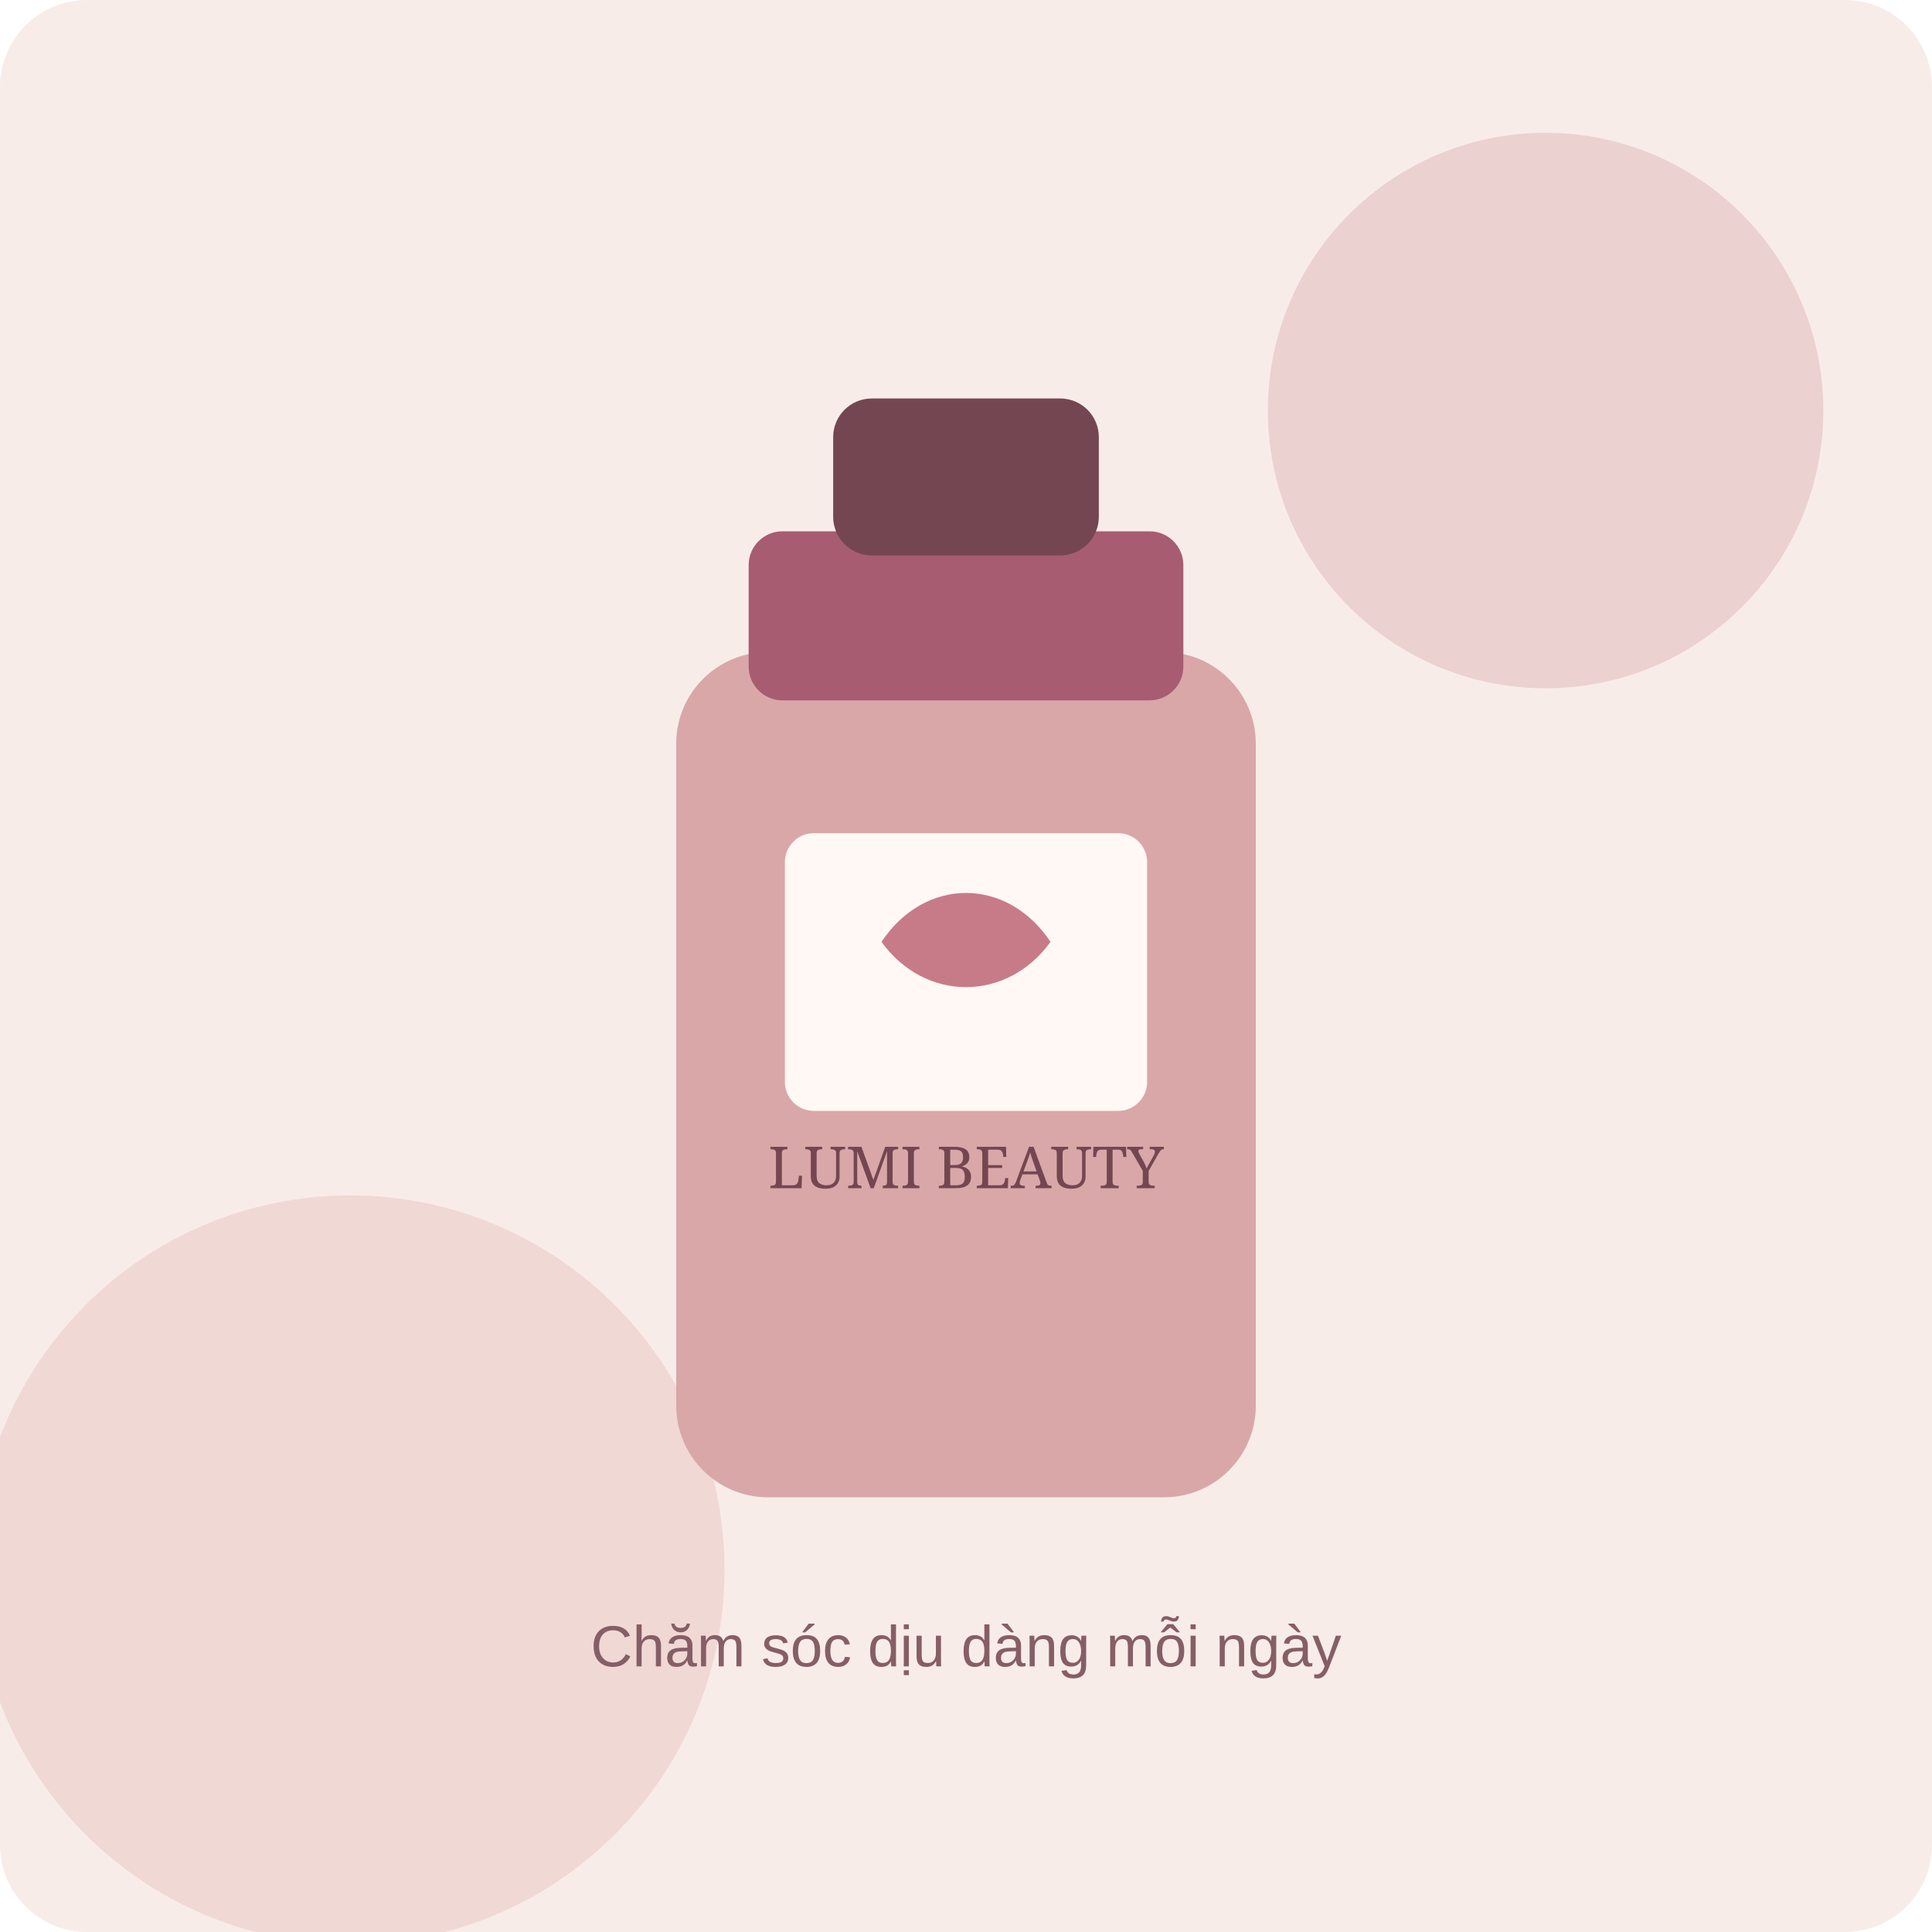
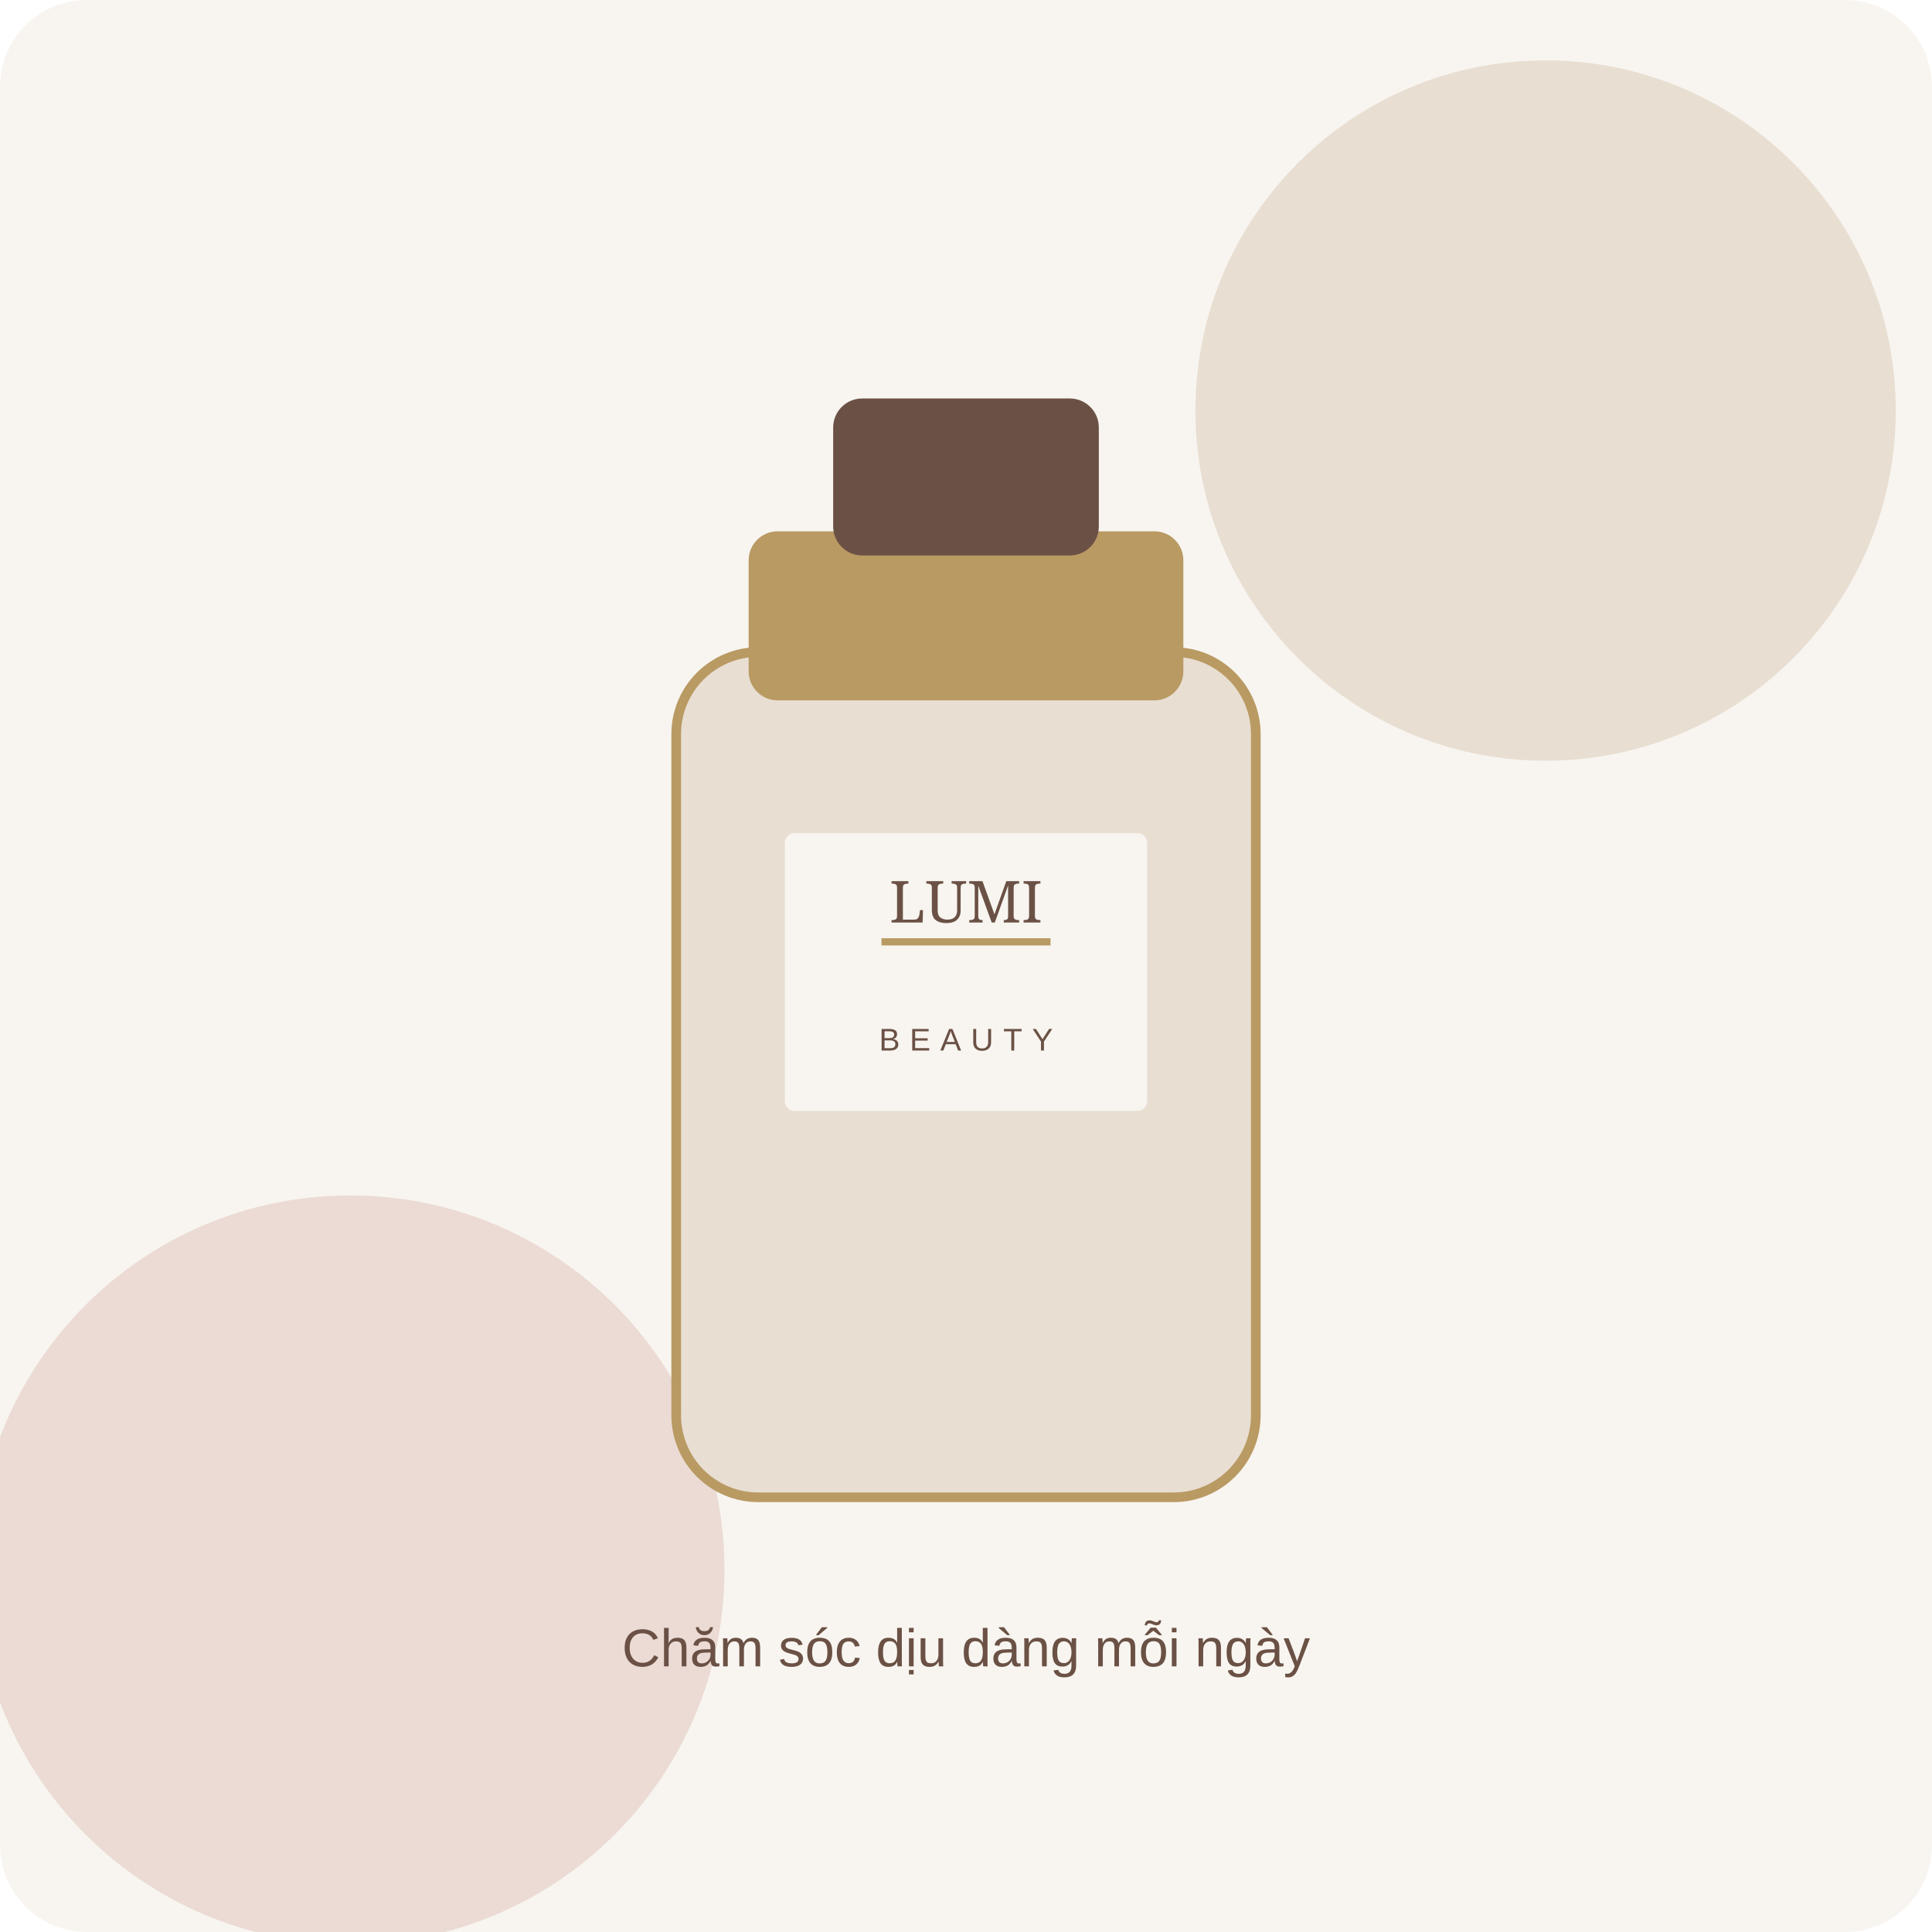
<svg xmlns="http://www.w3.org/2000/svg" width="800" height="800" viewBox="0 0 800 800" fill="none">
-   <rect width="800" height="800" rx="36" fill="#F8ECE9" />
-   <circle cx="640" cy="170" r="115" fill="#EBD1D0" />
-   <circle cx="145" cy="650" r="155" fill="#F0D8D5" />
-   <rect x="280" y="270" width="240" height="350" rx="38" fill="#D9A7A8" />
-   <rect x="310" y="220" width="180" height="70" rx="14" fill="#A75C71" />
-   <rect x="345" y="165" width="110" height="65" rx="16" fill="#744651" />
-   <rect x="325" y="345" width="150" height="115" rx="12" fill="#FFF8F5" />
-   <path d="M365 390c18-27 52-27 70 0-18 25-52 25-70 0Z" fill="#C77B88" />
-   <text x="400" y="492" fill="#744651" font-family="Georgia,serif" font-size="24" text-anchor="middle">LUMI BEAUTY</text>
-   <text x="400" y="690" fill="#865E66" font-family="Arial,sans-serif" font-size="24" text-anchor="middle">Chăm sóc dịu dàng mỗi ngày</text>
+   <rect width="800" height="800" rx="36" fill="#F8F5F0" />
+   <circle cx="640" cy="170" r="145" fill="#E8DED2" />
+   <circle cx="145" cy="650" r="155" fill="#D9B8AD" opacity=".42" />
+   <rect x="280" y="270" width="240" height="350" rx="34" fill="#E8DED2" stroke="#B99A63" stroke-width="4" />
+   <rect x="310" y="220" width="180" height="70" rx="12" fill="#B99A63" />
+   <rect x="345" y="165" width="110" height="65" rx="12" fill="#6B5145" />
+   <rect x="325" y="345" width="150" height="115" rx="4" fill="#F8F5F0" />
+   <path d="M365 390h70" stroke="#B99A63" stroke-width="3" />
+   <text x="400" y="382" fill="#6B5145" font-family="Georgia,serif" font-size="24" text-anchor="middle">LUMI</text>
+   <text x="400" y="435" fill="#6B5145" font-family="Arial,sans-serif" font-size="13" letter-spacing="4" text-anchor="middle">BEAUTY</text>
+   <text x="400" y="690" fill="#6B5145" font-family="Arial,sans-serif" font-size="22" text-anchor="middle">Chăm sóc dịu dàng mỗi ngày</text>
</svg>
